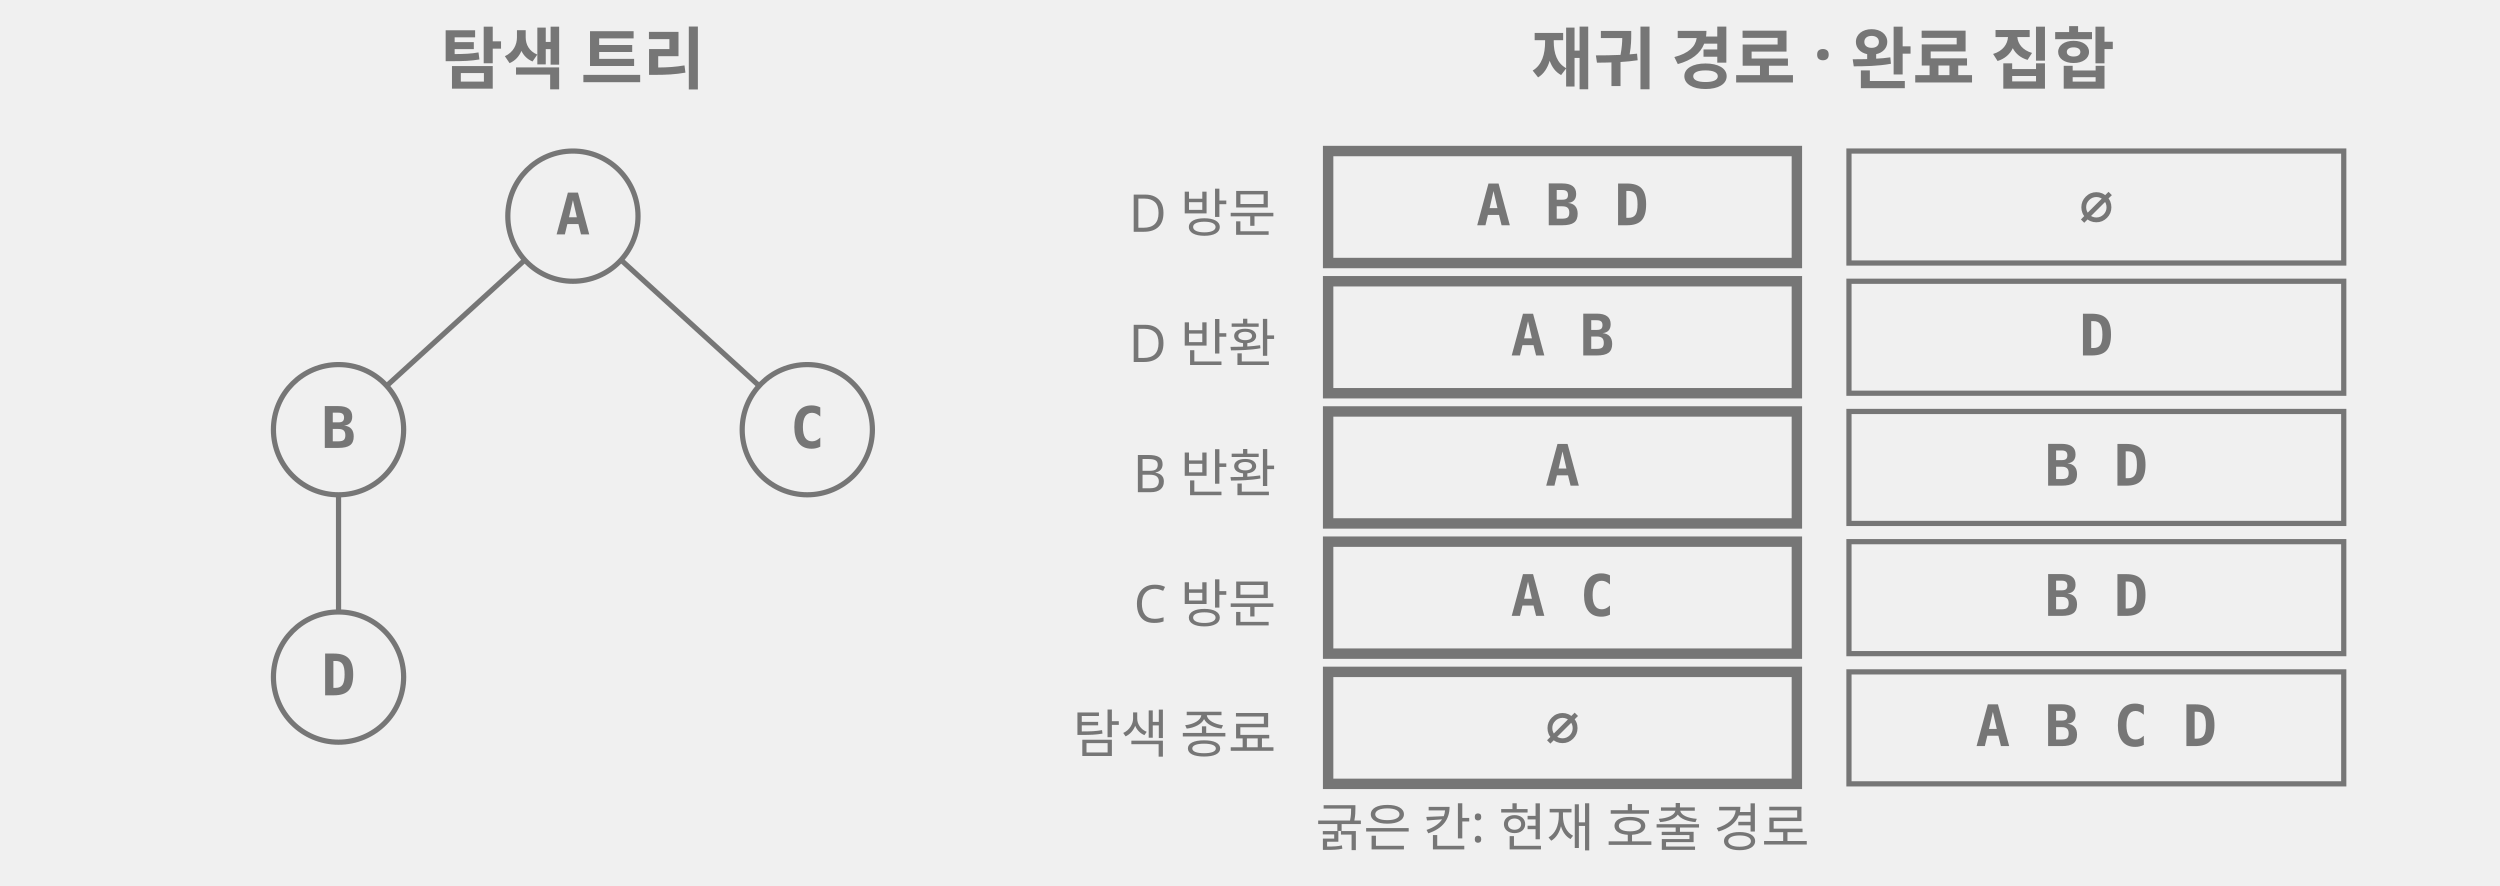
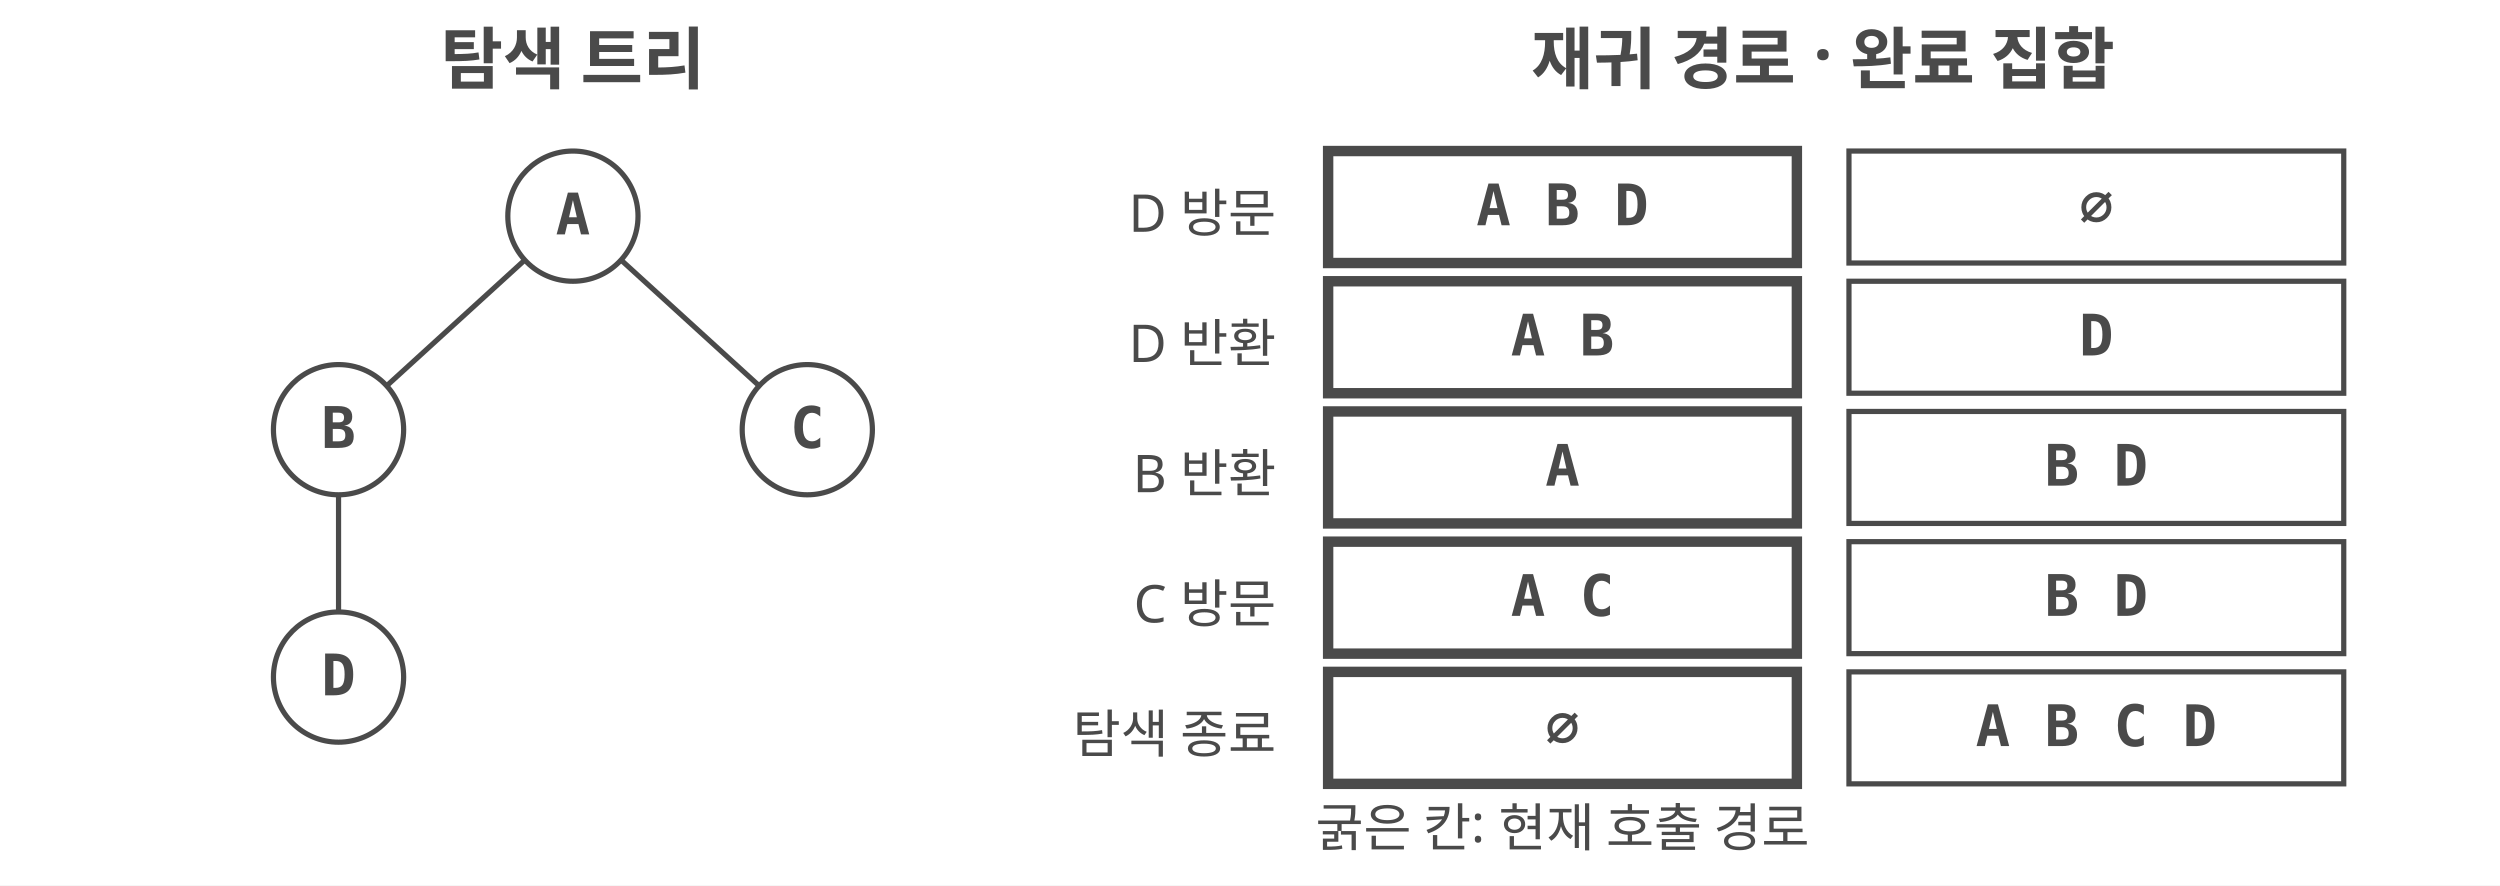
<svg xmlns="http://www.w3.org/2000/svg" viewBox="0 0 960 340" role="img" aria-labelledby="dfs-active-finished-title dfs-active-finished-desc">
-   <style>.t{font:500 24px system-ui,sans-serif;fill:#767676}.s{font:400 20px system-ui,sans-serif;fill:#767676}.m{font:600 22px ui-monospace,Consolas,monospace;fill:#767676}.h{font:700 26px system-ui,sans-serif;fill:#767676}.l{fill:none;stroke:#767676;stroke-width:2}.a{fill:none;stroke:#767676;stroke-width:4}.d{fill:none;stroke:#767676;stroke-width:2;stroke-dasharray:6 5}</style>
+   <style>.canvas{fill:#fff}.t{font:500 24px system-ui,sans-serif;fill:#4a4a4a}.s{font:400 20px system-ui,sans-serif;fill:#4a4a4a}.m{font:600 22px ui-monospace,Consolas,monospace;fill:#4a4a4a}.h{font:700 26px system-ui,sans-serif;fill:#4a4a4a}.l{fill:none;stroke:#4a4a4a;stroke-width:2}.a{fill:none;stroke:#4a4a4a;stroke-width:4}.d{fill:none;stroke:#4a4a4a;stroke-width:2;stroke-dasharray:6 5}@media(prefers-color-scheme:dark){.canvas{fill:#171717}.t{fill:#c8c8c8}.s{fill:#c8c8c8}.m{fill:#c8c8c8}.h{fill:#c8c8c8}.l{stroke:#c8c8c8}.a{stroke:#c8c8c8}.d{stroke:#c8c8c8}}</style>
+   <rect class="canvas" width="100%" height="100%" />
  <text x="220" y="32" class="h" text-anchor="middle">탐색 트리</text>
  <line x1="201.52" y1="99.837" x2="148.48" y2="148.163" class="l" />
  <line x1="238.48" y1="99.837" x2="291.52" y2="148.163" class="l" />
  <line x1="130" y1="190" x2="130" y2="235" class="l" />
  <circle cx="220" cy="83" r="25" class="l" />
  <text x="220" y="90" class="m" text-anchor="middle">A</text>
  <circle cx="130" cy="165" r="25" class="l" />
  <text x="130" y="172" class="m" text-anchor="middle">B</text>
  <circle cx="310" cy="165" r="25" class="l" />
  <text x="310" y="172" class="m" text-anchor="middle">C</text>
  <circle cx="130" cy="260" r="25" class="l" />
  <text x="130" y="267" class="m" text-anchor="middle">D</text>
  <text x="700" y="32" class="h" text-anchor="middle">재귀 경로 · 완료 집합</text>
  <text x="490" y="89" class="s" text-anchor="end">D 방문</text>
  <rect x="510" y="58" width="180" height="43" class="a" />
  <text x="600" y="86.5" class="m" text-anchor="middle">A B D</text>
  <rect x="710" y="58" width="190" height="43" class="l" />
  <text x="805" y="86.5" class="m" text-anchor="middle">∅</text>
  <text x="490" y="139" class="s" text-anchor="end">D 반환</text>
  <rect x="510" y="108" width="180" height="43" class="a" />
  <text x="600" y="136.5" class="m" text-anchor="middle">A B</text>
  <rect x="710" y="108" width="190" height="43" class="l" />
  <text x="805" y="136.5" class="m" text-anchor="middle">D</text>
  <text x="490" y="189" class="s" text-anchor="end">B 반환</text>
  <rect x="510" y="158" width="180" height="43" class="a" />
  <text x="600" y="186.5" class="m" text-anchor="middle">A</text>
  <rect x="710" y="158" width="190" height="43" class="l" />
  <text x="805" y="186.5" class="m" text-anchor="middle">B D</text>
  <text x="490" y="239" class="s" text-anchor="end">C 방문</text>
  <rect x="510" y="208" width="180" height="43" class="a" />
  <text x="600" y="236.5" class="m" text-anchor="middle">A C</text>
  <rect x="710" y="208" width="190" height="43" class="l" />
  <text x="805" y="236.5" class="m" text-anchor="middle">B D</text>
  <text x="490" y="289" class="s" text-anchor="end">탐색 종료</text>
  <rect x="510" y="258" width="180" height="43" class="a" />
  <text x="600" y="286.5" class="m" text-anchor="middle">∅</text>
  <rect x="710" y="258" width="190" height="43" class="l" />
  <text x="805" y="286.5" class="m" text-anchor="middle">A B C D</text>
  <text x="600" y="325" class="s" text-anchor="middle">굵은 칸: 현재 호출 경로</text>
</svg>
